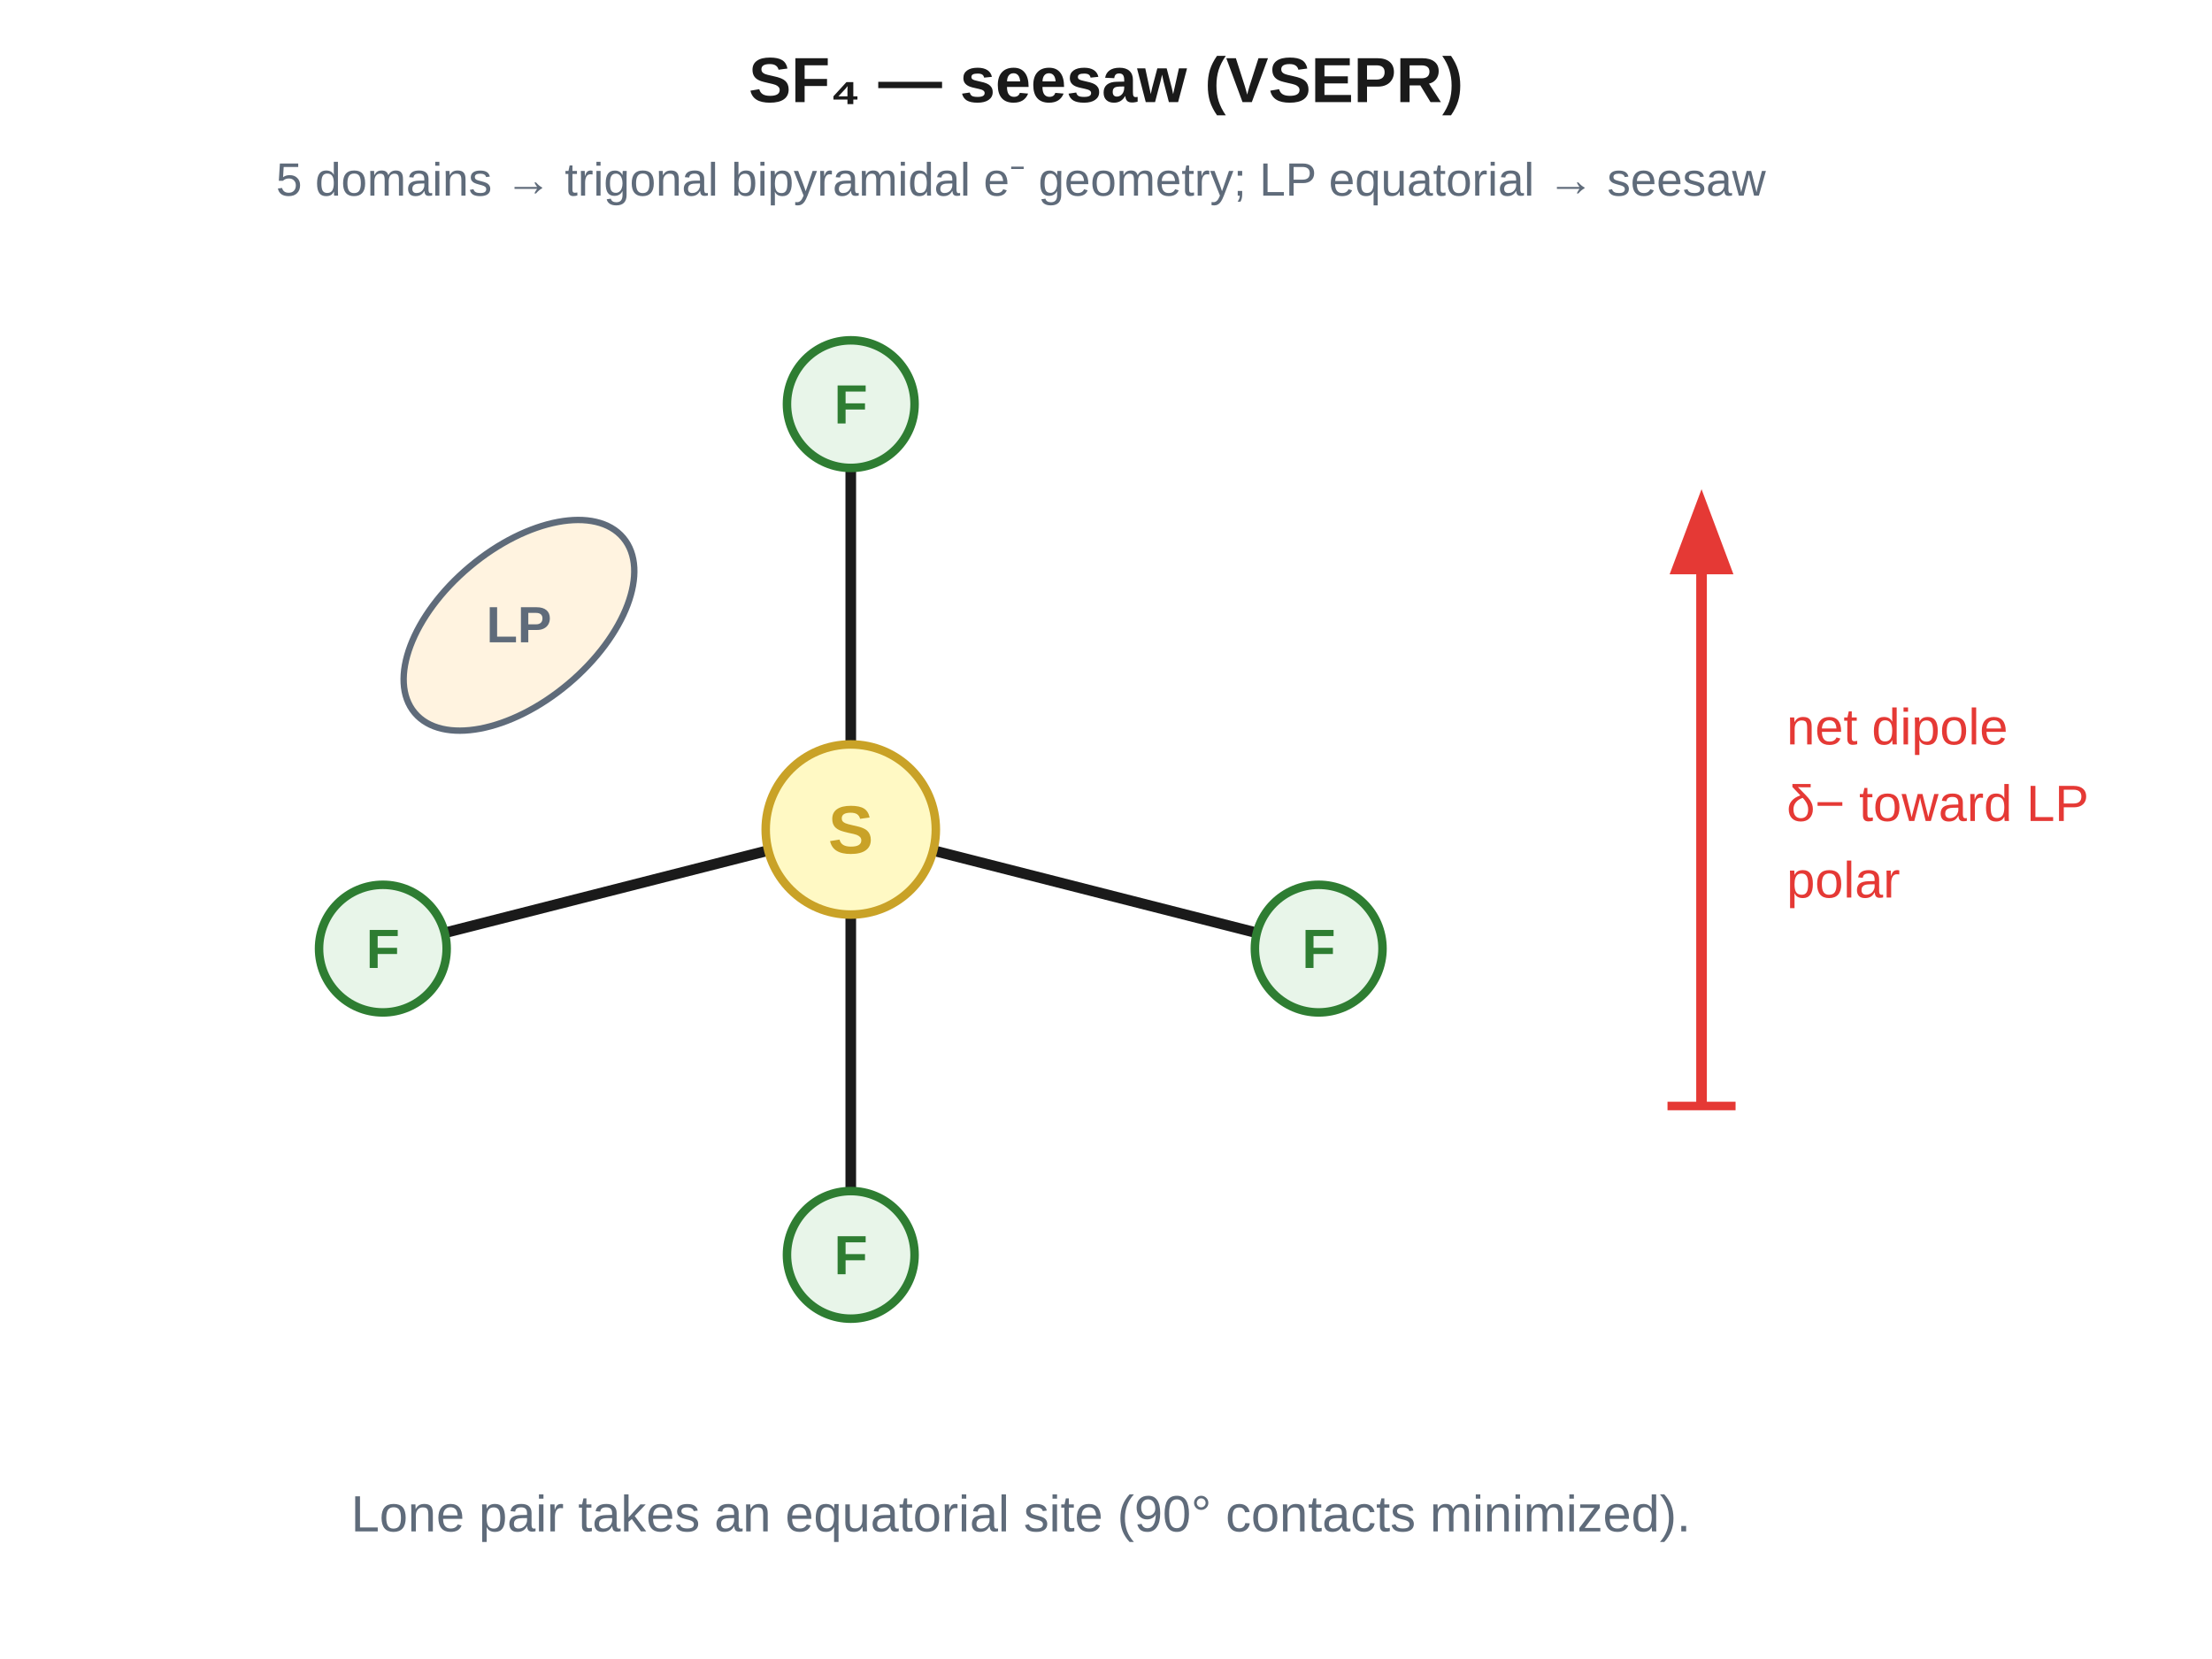
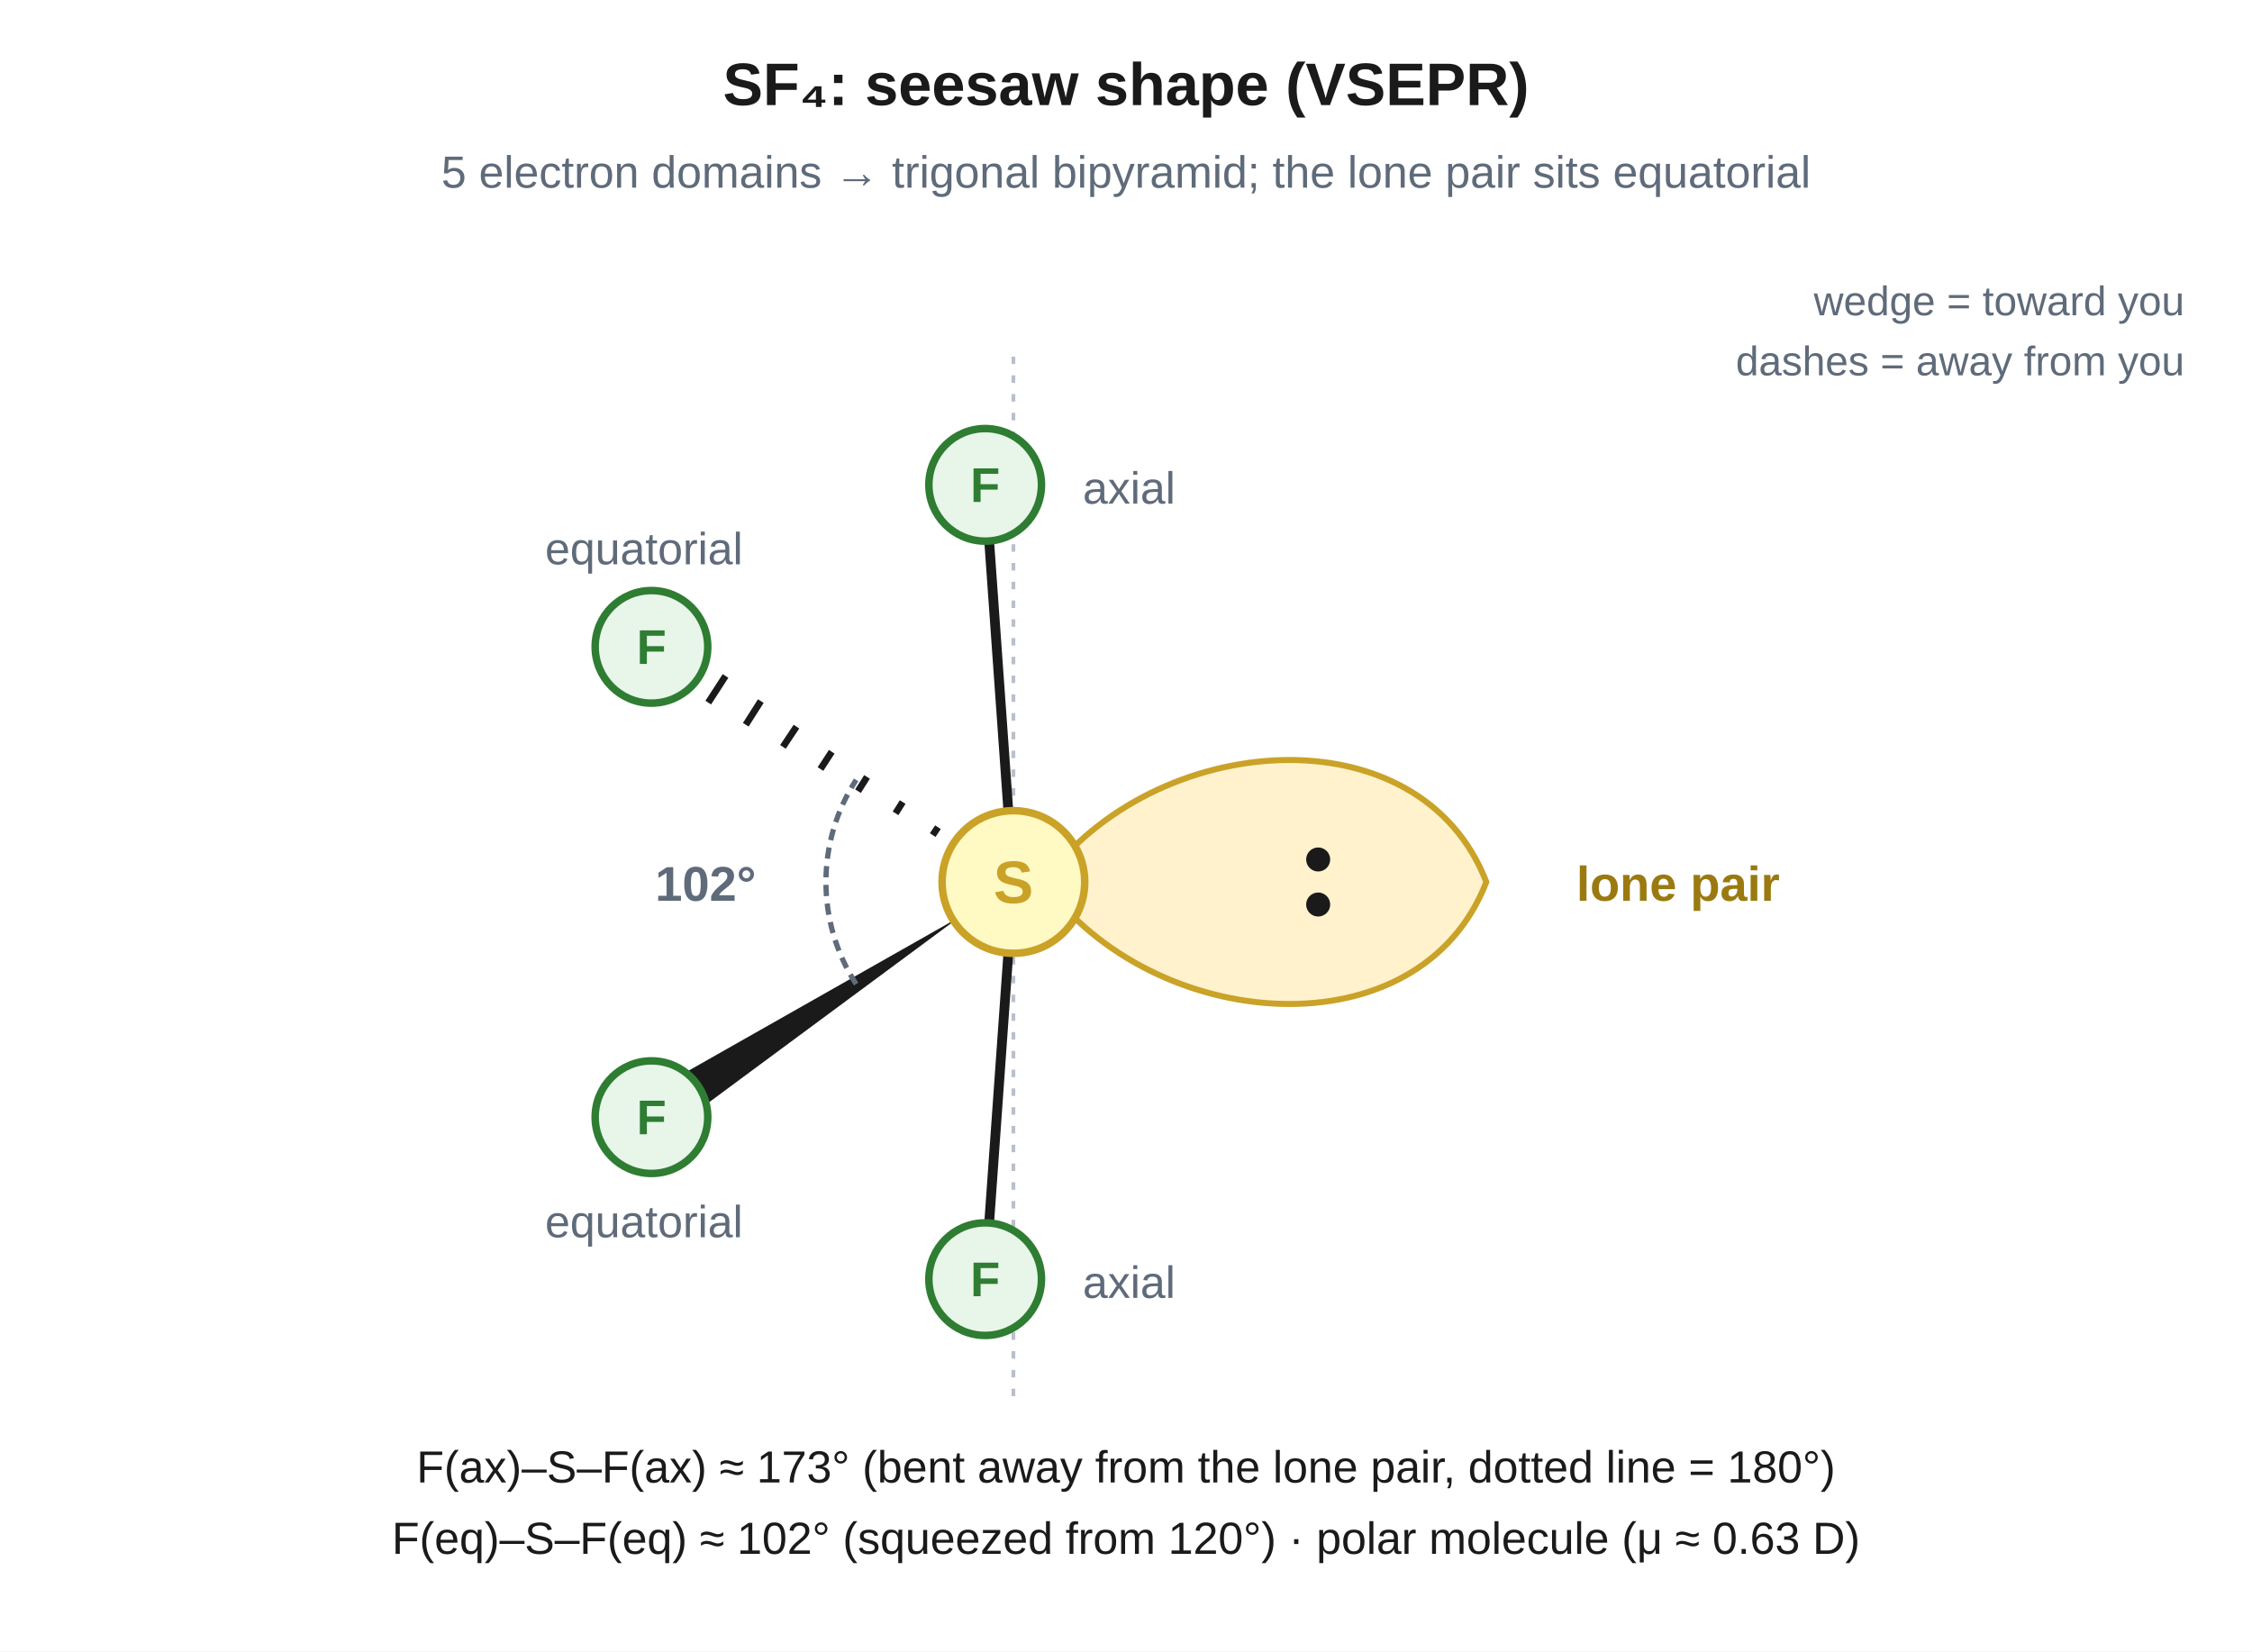
- <svg xmlns="http://www.w3.org/2000/svg" viewBox="0 0 520 390" width="520" height="390" role="img" aria-label="VSEPR seesaw shape of SF4 with dipole">
-   <rect width="520" height="390" fill="#FFFFFF" />
-   <text x="260" y="24" text-anchor="middle" font-family="Arial, Helvetica, sans-serif" font-size="15" font-weight="bold" fill="#1A1A1A">SF₄ — seesaw (VSEPR)</text>
-   <text x="240" y="46" text-anchor="middle" font-family="Arial, Helvetica, sans-serif" font-size="11" font-weight="normal" fill="#5F6B7A">5 domains → trigonal bipyramidal e⁻ geometry; LP equatorial → seesaw</text>
-   <line x1="200.0" y1="174.0" x2="200.0" y2="111.0" stroke="#1A1A1A" stroke-width="2.5" stroke-linecap="round" />
-   <line x1="200.0" y1="216.0" x2="200.0" y2="279.0" stroke="#1A1A1A" stroke-width="2.5" stroke-linecap="round" />
-   <line x1="179.649" y1="200.18" x2="105.506" y2="219.053" stroke="#1A1A1A" stroke-width="2.5" stroke-linecap="round" />
-   <line x1="220.351" y1="200.18" x2="294.494" y2="219.053" stroke="#1A1A1A" stroke-width="2.5" stroke-linecap="round" />
-   <circle cx="200" cy="195" r="20" fill="#FFF9C4" stroke="#C9A227" stroke-width="2" />
-   <text x="200" y="200.6" text-anchor="middle" font-family="Arial, Helvetica, sans-serif" font-size="16" font-weight="bold" fill="#C9A227">S</text>
-   <circle cx="200" cy="95" r="15" fill="#E8F5E9" stroke="#2E7D32" stroke-width="2" />
-   <text x="200" y="99.55" text-anchor="middle" font-family="Arial, Helvetica, sans-serif" font-size="13" font-weight="bold" fill="#2E7D32">F</text>
-   <circle cx="200" cy="295" r="15" fill="#E8F5E9" stroke="#2E7D32" stroke-width="2" />
-   <text x="200" y="299.55" text-anchor="middle" font-family="Arial, Helvetica, sans-serif" font-size="13" font-weight="bold" fill="#2E7D32">F</text>
-   <circle cx="90" cy="223" r="15" fill="#E8F5E9" stroke="#2E7D32" stroke-width="2" />
-   <text x="90" y="227.55" text-anchor="middle" font-family="Arial, Helvetica, sans-serif" font-size="13" font-weight="bold" fill="#2E7D32">F</text>
-   <circle cx="310" cy="223" r="15" fill="#E8F5E9" stroke="#2E7D32" stroke-width="2" />
-   <text x="310" y="227.55" text-anchor="middle" font-family="Arial, Helvetica, sans-serif" font-size="13" font-weight="bold" fill="#2E7D32">F</text>
-   <ellipse cx="122" cy="147" rx="32" ry="18" fill="#FFF3E0" stroke="#5F6B7A" stroke-width="1.5" transform="rotate(-40 122 147)" />
-   <text x="122" y="151" text-anchor="middle" font-family="Arial, Helvetica, sans-serif" font-size="12" font-weight="bold" fill="#5F6B7A">LP</text>
-   <defs>
-     <marker id="arrowhead" markerWidth="8" markerHeight="8" refX="6" refY="3" orient="auto">
-       <polygon points="0 0, 8 3, 0 6" fill="#E53935" />
-     </marker>
-   </defs>
-   <line x1="400" y1="260" x2="400" y2="120" stroke="#E53935" stroke-width="2.5" marker-end="url(#arrowhead)" />
-   <line x1="392" y1="260" x2="408" y2="260" stroke="#E53935" stroke-width="2" />
-   <text x="420" y="175" text-anchor="start" font-family="Arial, Helvetica, sans-serif" font-size="12" font-weight="normal" fill="#E53935">net dipole</text>
-   <text x="420" y="193" text-anchor="start" font-family="Arial, Helvetica, sans-serif" font-size="12" font-weight="normal" fill="#E53935">δ− toward LP</text>
-   <text x="420" y="211" text-anchor="start" font-family="Arial, Helvetica, sans-serif" font-size="12" font-weight="normal" fill="#E53935">polar</text>
-   <text x="240" y="360" text-anchor="middle" font-family="Arial, Helvetica, sans-serif" font-size="12" font-weight="normal" fill="#5F6B7A">Lone pair takes an equatorial site (90° contacts minimized).</text>
+ <svg xmlns="http://www.w3.org/2000/svg" viewBox="0 0 600 440" width="600" height="440" role="img" aria-label="SF4 seesaw shape with an equatorial lone pair lobe">
+   <rect width="600" height="440" fill="#FFFFFF" />
+   <text x="300.0" y="28" text-anchor="middle" font-family="Arial, Helvetica, sans-serif" font-size="16" font-weight="bold" fill="#1A1A1A">SF₄: seesaw shape (VSEPR)</text>
+   <text x="300.0" y="50" text-anchor="middle" font-family="Arial, Helvetica, sans-serif" font-size="12" font-weight="normal" fill="#5F6B7A">5 electron domains → trigonal bipyramid; the lone pair sits equatorial</text>
+   <g transform="translate(278,235) rotate(0)">
+     <path d="M 0 0 C 29.5 -40.7, 100.3 -45.9, 118.0 0 C 100.3 45.9, 29.5 40.7, 0 0 Z" fill="#FFF1C9" fill-opacity="0.92" stroke="#C9A227" stroke-width="1.6" />
+     <circle cx="73.2" cy="-6" r="3.2" fill="#1A1A1A" />
+     <circle cx="73.2" cy="6" r="3.2" fill="#1A1A1A" />
+   </g>
+   <text x="420" y="240" text-anchor="start" font-family="Arial, Helvetica, sans-serif" font-size="13" font-weight="bold" fill="#9A7A10">lone pair</text>
+   <line x1="270" y1="95" x2="270" y2="375" stroke="#B8C0CC" stroke-width="1" stroke-dasharray="2 3" />
+   <line x1="249.9" y1="220.4" x2="248.5" y2="222.5" stroke="#1A1A1A" stroke-width="1.8" />
+   <line x1="240.5" y1="213.7" x2="238.6" y2="216.7" stroke="#1A1A1A" stroke-width="1.8" />
+   <line x1="231.0" y1="207.0" x2="228.6" y2="210.8" stroke="#1A1A1A" stroke-width="1.8" />
+   <line x1="221.6" y1="200.3" x2="218.6" y2="204.9" stroke="#1A1A1A" stroke-width="1.8" />
+   <line x1="212.2" y1="193.6" x2="208.6" y2="199.0" stroke="#1A1A1A" stroke-width="1.8" />
+   <line x1="202.7" y1="186.8" x2="198.7" y2="193.1" stroke="#1A1A1A" stroke-width="1.8" />
+   <line x1="193.3" y1="180.1" x2="188.7" y2="187.2" stroke="#1A1A1A" stroke-width="1.8" />
+   <line x1="268.653" y1="216.048" x2="263.541" y2="144.148" stroke="#1A1A1A" stroke-width="2.6" stroke-linecap="round" />
+   <line x1="268.653" y1="253.952" x2="263.541" y2="325.852" stroke="#1A1A1A" stroke-width="2.6" stroke-linecap="round" />
+   <polygon points="255.7,244.3 183.4,285.3 188.9,293.7" fill="#1A1A1A" />
+   <circle cx="270" cy="235" r="19" fill="#FFF9C4" stroke="#C9A227" stroke-width="2" />
+   <text x="270" y="240.6" text-anchor="middle" font-family="Arial, Helvetica, sans-serif" font-size="16" font-weight="bold" fill="#C9A227">S</text>
+   <circle cx="262.478" cy="129.186" r="15" fill="#E8F5E9" stroke="#2E7D32" stroke-width="2" />
+   <text x="262.478" y="133.736" text-anchor="middle" font-family="Arial, Helvetica, sans-serif" font-size="13" font-weight="bold" fill="#2E7D32">F</text>
+   <circle cx="262.478" cy="340.814" r="15" fill="#E8F5E9" stroke="#2E7D32" stroke-width="2" />
+   <text x="262.478" y="345.364" text-anchor="middle" font-family="Arial, Helvetica, sans-serif" font-size="13" font-weight="bold" fill="#2E7D32">F</text>
+   <circle cx="173.568" cy="297.656" r="15" fill="#E8F5E9" stroke="#2E7D32" stroke-width="2" />
+   <text x="173.568" y="302.206" text-anchor="middle" font-family="Arial, Helvetica, sans-serif" font-size="13" font-weight="bold" fill="#2E7D32">F</text>
+   <circle cx="173.568" cy="172.344" r="15" fill="#E8F5E9" stroke="#2E7D32" stroke-width="2" />
+   <text x="173.568" y="176.894" text-anchor="middle" font-family="Arial, Helvetica, sans-serif" font-size="13" font-weight="bold" fill="#2E7D32">F</text>
+   <path d="M 228.1 262.2 A 50 50 0 0 1 228.1 207.8" fill="none" stroke="#5F6B7A" stroke-width="1.4" stroke-dasharray="3 2" />
+   <text x="188" y="240" text-anchor="middle" font-family="Arial, Helvetica, sans-serif" font-size="13" font-weight="bold" fill="#5F6B7A">102°</text>
+   <text x="288.478" y="134.186" text-anchor="start" font-family="Arial, Helvetica, sans-serif" font-size="12" font-weight="normal" fill="#5F6B7A">axial</text>
+   <text x="288.478" y="345.814" text-anchor="start" font-family="Arial, Helvetica, sans-serif" font-size="12" font-weight="normal" fill="#5F6B7A">axial</text>
+   <text x="171.568" y="329.656" text-anchor="middle" font-family="Arial, Helvetica, sans-serif" font-size="12" font-weight="normal" fill="#5F6B7A">equatorial</text>
+   <text x="171.568" y="150.344" text-anchor="middle" font-family="Arial, Helvetica, sans-serif" font-size="12" font-weight="normal" fill="#5F6B7A">equatorial</text>
+   <text x="300.0" y="395" text-anchor="middle" font-family="Arial, Helvetica, sans-serif" font-size="12" font-weight="normal" fill="#1A1A1A">F(ax)–S–F(ax) ≈ 173° (bent away from the lone pair, dotted line = 180°)</text>
+   <text x="300.0" y="414" text-anchor="middle" font-family="Arial, Helvetica, sans-serif" font-size="12" font-weight="normal" fill="#1A1A1A">F(eq)–S–F(eq) ≈ 102° (squeezed from 120°)  ·  polar molecule (μ ≈ 0.63 D)</text>
+   <text x="582" y="84" text-anchor="end" font-family="Arial, Helvetica, sans-serif" font-size="11" font-weight="normal" fill="#5F6B7A">wedge = toward you</text>
+   <text x="582" y="100" text-anchor="end" font-family="Arial, Helvetica, sans-serif" font-size="11" font-weight="normal" fill="#5F6B7A">dashes = away from you</text>
</svg>
